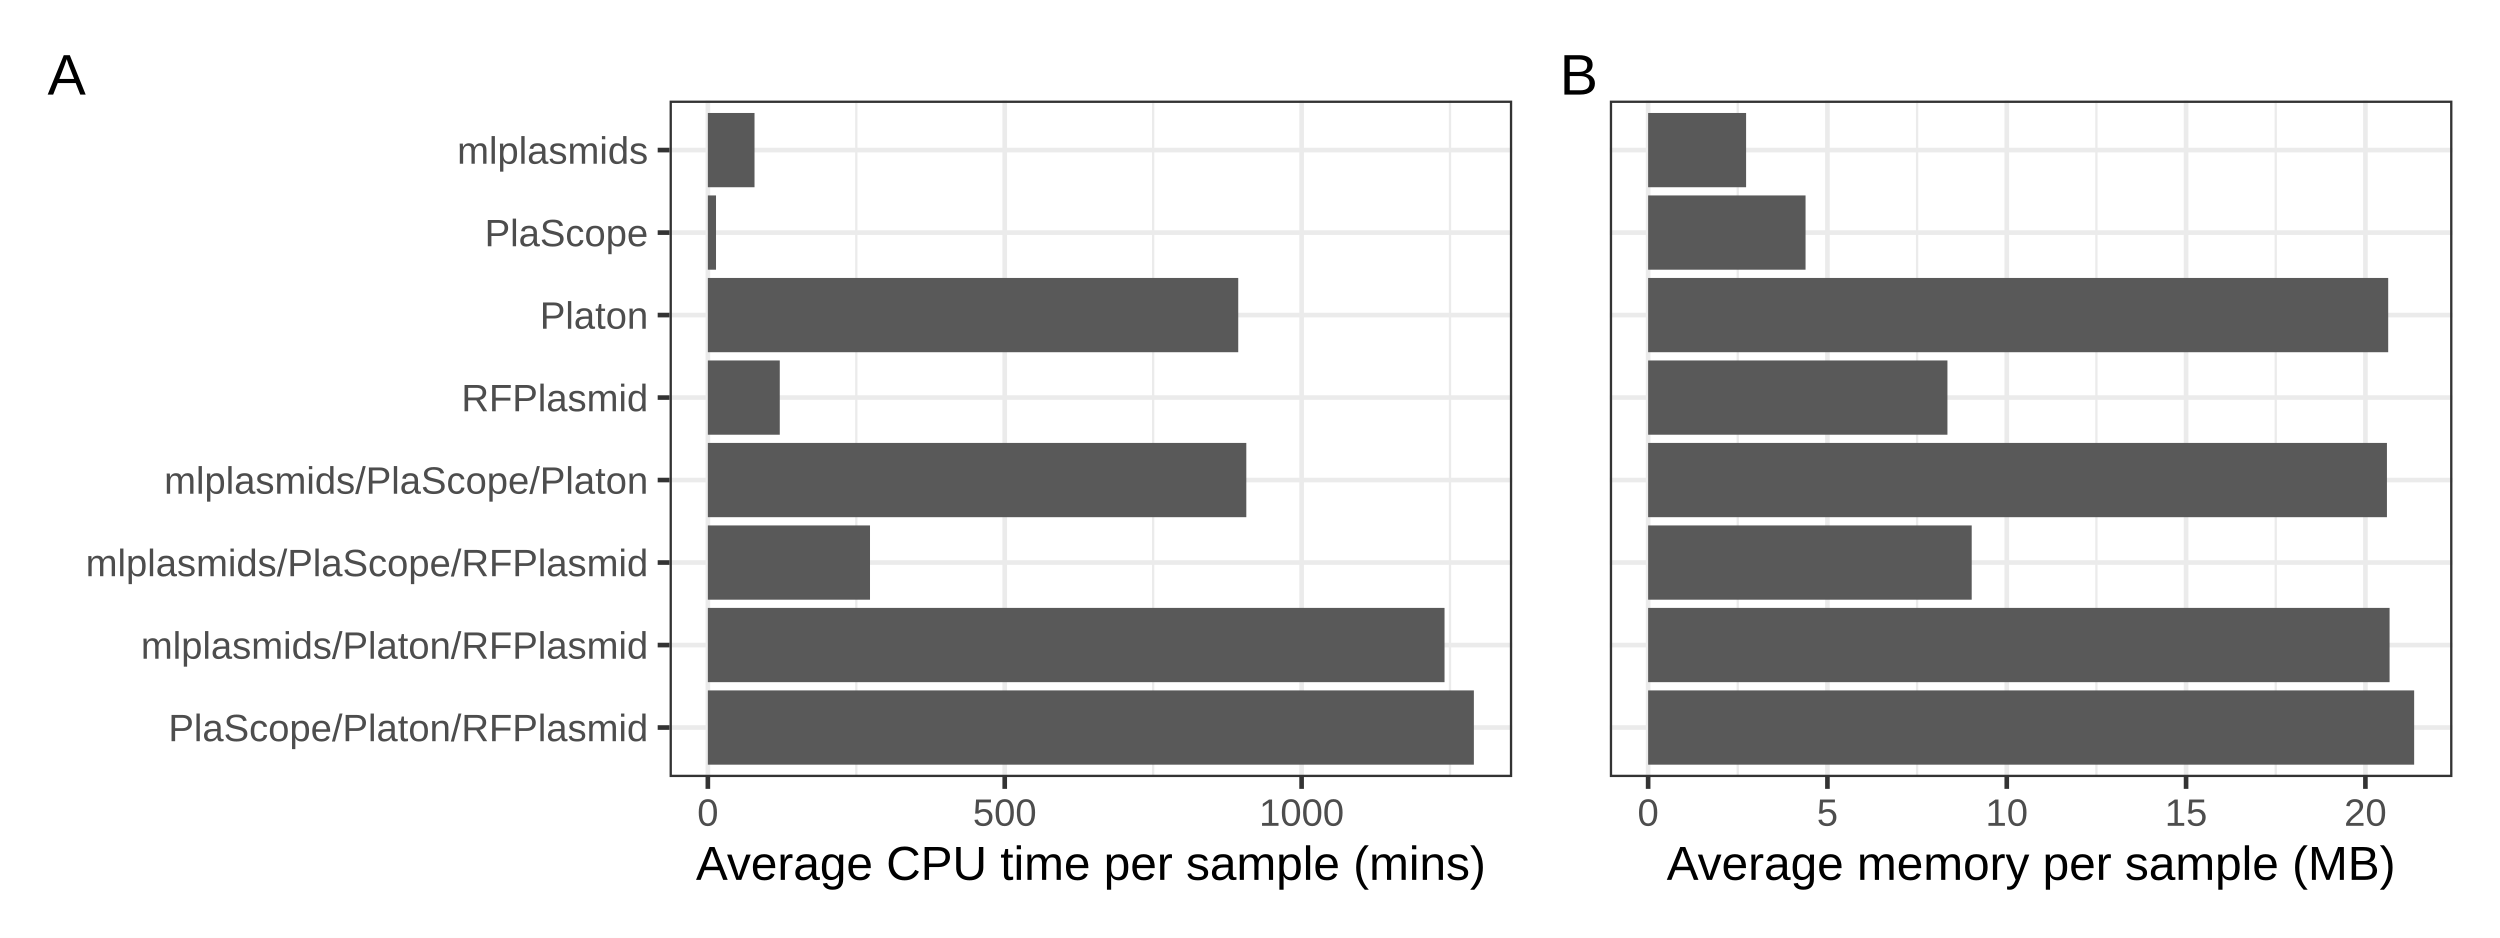
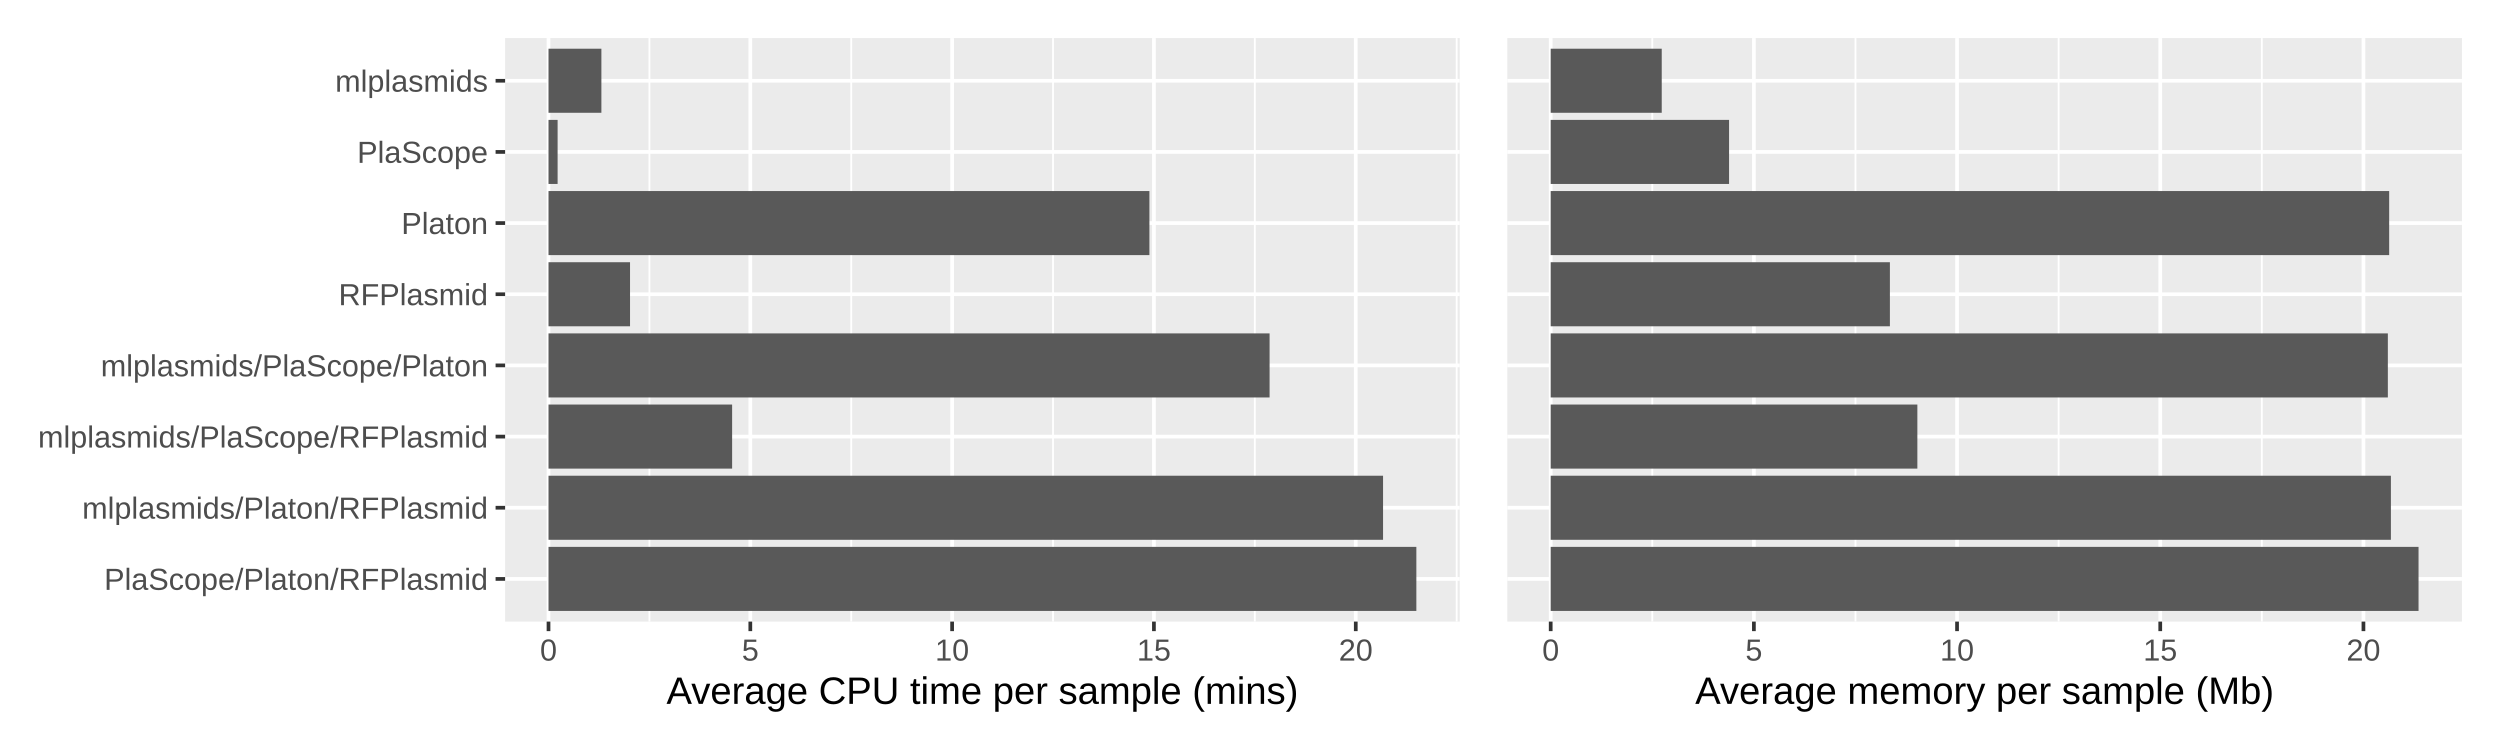
- <svg xmlns="http://www.w3.org/2000/svg" class="svglite" width="576.00pt" height="216.00pt" viewBox="0 0 576.00 216.00">
+ <svg xmlns="http://www.w3.org/2000/svg" class="svglite" width="720.00pt" height="216.00pt" viewBox="0 0 720.00 216.00">
  <defs>
    <style type="text/css">
    .svglite line, .svglite polyline, .svglite polygon, .svglite path, .svglite rect, .svglite circle {
      fill: none;
      stroke: #000000;
      stroke-linecap: round;
      stroke-linejoin: round;
      stroke-miterlimit: 10.00;
    }
  </style>
  </defs>
  <rect width="100%" height="100%" style="stroke: none; fill: #FFFFFF;" />
  <defs>
-     <clipPath id="cpMC4wMHw1NzYuMDB8MC4wMHwyMTYuMDA=">
-       <rect x="0.00" y="0.00" width="576.00" height="216.00" />
+     <clipPath id="cpMC4wMHw3MjAuMDB8MC4wMHwyMTYuMDA=">
+       <rect x="0.00" y="0.00" width="720.00" height="216.00" />
    </clipPath>
  </defs>
-   <g clip-path="url(#cpMC4wMHw1NzYuMDB8MC4wMHwyMTYuMDA=)">
-     <rect x="0.00" y="0.00" width="576.00" height="216.00" style="stroke-width: 1.07; stroke: #FFFFFF; fill: #FFFFFF;" />
+   <g clip-path="url(#cpMC4wMHw3MjAuMDB8MC4wMHwyMTYuMDA=)">
+     <rect x="0.00" y="0.00" width="720.00" height="216.00" style="stroke-width: 1.07; stroke: #FFFFFF; fill: #FFFFFF;" />
  </g>
  <defs>
-     <clipPath id="cpNS40OHwzNTMuODl8NS40OHwyMTAuNTI=">
-       <rect x="5.48" y="5.48" width="348.41" height="205.04" />
+     <clipPath id="cpNS40OHw0MjUuODl8NS40OHwyMTAuNTI=">
+       <rect x="5.48" y="5.48" width="420.41" height="205.04" />
    </clipPath>
  </defs>
-   <g clip-path="url(#cpNS40OHwzNTMuODl8NS40OHwyMTAuNTI=)">
-     <rect x="5.48" y="5.48" width="348.41" height="205.04" style="stroke-width: 1.07; stroke: #FFFFFF; fill: #FFFFFF;" />
+   <g clip-path="url(#cpNS40OHw0MjUuODl8NS40OHwyMTAuNTI=)">
+     <rect x="5.48" y="5.48" width="420.41" height="205.04" style="stroke-width: 1.07; stroke: #FFFFFF; fill: #FFFFFF;" />
  </g>
-   <g clip-path="url(#cpMC4wMHw1NzYuMDB8MC4wMHwyMTYuMDA=)">
+   <g clip-path="url(#cpMC4wMHw3MjAuMDB8MC4wMHwyMTYuMDA=)">
</g>
  <defs>
-     <clipPath id="cpMTU0LjI3fDM0OC40MXwyMy4xOHwxNzkuMDI=">
-       <rect x="154.27" y="23.18" width="194.14" height="155.85" />
+     <clipPath id="cpMTQ1LjQ3fDQyMC40MXwxMC45NnwxNzkuMDI=">
+       <rect x="145.47" y="10.96" width="274.94" height="168.07" />
    </clipPath>
  </defs>
-   <g clip-path="url(#cpMTU0LjI3fDM0OC40MXwyMy4xOHwxNzkuMDI=)">
-     <rect x="154.27" y="23.18" width="194.14" height="155.85" style="stroke-width: 1.07; stroke: none; fill: #FFFFFF;" />
-     <polyline points="197.29,179.02 197.29,23.18 " style="stroke-width: 0.53; stroke: #EBEBEB; stroke-linecap: butt;" />
-     <polyline points="265.69,179.02 265.69,23.18 " style="stroke-width: 0.53; stroke: #EBEBEB; stroke-linecap: butt;" />
-     <polyline points="334.08,179.02 334.08,23.18 " style="stroke-width: 0.53; stroke: #EBEBEB; stroke-linecap: butt;" />
-     <polyline points="154.27,167.62 348.41,167.62 " style="stroke-width: 1.07; stroke: #EBEBEB; stroke-linecap: butt;" />
-     <polyline points="154.27,148.62 348.41,148.62 " style="stroke-width: 1.07; stroke: #EBEBEB; stroke-linecap: butt;" />
-     <polyline points="154.27,129.61 348.41,129.61 " style="stroke-width: 1.07; stroke: #EBEBEB; stroke-linecap: butt;" />
-     <polyline points="154.27,110.60 348.41,110.60 " style="stroke-width: 1.07; stroke: #EBEBEB; stroke-linecap: butt;" />
-     <polyline points="154.27,91.60 348.41,91.60 " style="stroke-width: 1.07; stroke: #EBEBEB; stroke-linecap: butt;" />
-     <polyline points="154.27,72.59 348.41,72.59 " style="stroke-width: 1.07; stroke: #EBEBEB; stroke-linecap: butt;" />
-     <polyline points="154.27,53.59 348.41,53.59 " style="stroke-width: 1.07; stroke: #EBEBEB; stroke-linecap: butt;" />
-     <polyline points="154.27,34.58 348.41,34.58 " style="stroke-width: 1.07; stroke: #EBEBEB; stroke-linecap: butt;" />
-     <polyline points="163.09,179.02 163.09,23.18 " style="stroke-width: 1.07; stroke: #EBEBEB; stroke-linecap: butt;" />
-     <polyline points="231.49,179.02 231.49,23.18 " style="stroke-width: 1.07; stroke: #EBEBEB; stroke-linecap: butt;" />
-     <polyline points="299.89,179.02 299.89,23.18 " style="stroke-width: 1.07; stroke: #EBEBEB; stroke-linecap: butt;" />
-     <rect x="163.09" y="26.03" width="10.75" height="17.11" style="stroke-width: 1.07; stroke: none; stroke-linecap: square; stroke-linejoin: miter; fill: #595959;" />
-     <rect x="163.09" y="64.04" width="122.20" height="17.11" style="stroke-width: 1.07; stroke: none; stroke-linecap: square; stroke-linejoin: miter; fill: #595959;" />
-     <rect x="163.09" y="45.03" width="1.88" height="17.11" style="stroke-width: 1.07; stroke: none; stroke-linecap: square; stroke-linejoin: miter; fill: #595959;" />
-     <rect x="163.09" y="83.05" width="16.57" height="17.11" style="stroke-width: 1.07; stroke: none; stroke-linecap: square; stroke-linejoin: miter; fill: #595959;" />
-     <rect x="163.09" y="102.05" width="124.06" height="17.11" style="stroke-width: 1.07; stroke: none; stroke-linecap: square; stroke-linejoin: miter; fill: #595959;" />
-     <rect x="163.09" y="140.06" width="169.73" height="17.11" style="stroke-width: 1.07; stroke: none; stroke-linecap: square; stroke-linejoin: miter; fill: #595959;" />
-     <rect x="163.09" y="121.06" width="37.36" height="17.11" style="stroke-width: 1.07; stroke: none; stroke-linecap: square; stroke-linejoin: miter; fill: #595959;" />
-     <rect x="163.09" y="159.07" width="176.49" height="17.11" style="stroke-width: 1.07; stroke: none; stroke-linecap: square; stroke-linejoin: miter; fill: #595959;" />
-     <rect x="154.27" y="23.18" width="194.14" height="155.85" style="stroke-width: 1.07; stroke: #333333;" />
+   <g clip-path="url(#cpMTQ1LjQ3fDQyMC40MXwxMC45NnwxNzkuMDI=)">
+     <rect x="145.47" y="10.96" width="274.94" height="168.07" style="stroke-width: 1.07; stroke: none; fill: #EBEBEB;" />
+     <polyline points="187.03,179.02 187.03,10.96 " style="stroke-width: 0.53; stroke: #FFFFFF; stroke-linecap: butt;" />
+     <polyline points="245.15,179.02 245.15,10.96 " style="stroke-width: 0.53; stroke: #FFFFFF; stroke-linecap: butt;" />
+     <polyline points="303.27,179.02 303.27,10.96 " style="stroke-width: 0.53; stroke: #FFFFFF; stroke-linecap: butt;" />
+     <polyline points="361.39,179.02 361.39,10.96 " style="stroke-width: 0.53; stroke: #FFFFFF; stroke-linecap: butt;" />
+     <polyline points="419.52,179.02 419.52,10.96 " style="stroke-width: 0.53; stroke: #FFFFFF; stroke-linecap: butt;" />
+     <polyline points="145.47,166.73 420.41,166.73 " style="stroke-width: 1.07; stroke: #FFFFFF; stroke-linecap: butt;" />
+     <polyline points="145.47,146.23 420.41,146.23 " style="stroke-width: 1.07; stroke: #FFFFFF; stroke-linecap: butt;" />
+     <polyline points="145.47,125.74 420.41,125.74 " style="stroke-width: 1.07; stroke: #FFFFFF; stroke-linecap: butt;" />
+     <polyline points="145.47,105.24 420.41,105.24 " style="stroke-width: 1.07; stroke: #FFFFFF; stroke-linecap: butt;" />
+     <polyline points="145.47,84.74 420.41,84.74 " style="stroke-width: 1.07; stroke: #FFFFFF; stroke-linecap: butt;" />
+     <polyline points="145.47,64.25 420.41,64.25 " style="stroke-width: 1.07; stroke: #FFFFFF; stroke-linecap: butt;" />
+     <polyline points="145.47,43.75 420.41,43.75 " style="stroke-width: 1.07; stroke: #FFFFFF; stroke-linecap: butt;" />
+     <polyline points="145.47,23.26 420.41,23.26 " style="stroke-width: 1.07; stroke: #FFFFFF; stroke-linecap: butt;" />
+     <polyline points="157.97,179.02 157.97,10.96 " style="stroke-width: 1.07; stroke: #FFFFFF; stroke-linecap: butt;" />
+     <polyline points="216.09,179.02 216.09,10.96 " style="stroke-width: 1.07; stroke: #FFFFFF; stroke-linecap: butt;" />
+     <polyline points="274.21,179.02 274.21,10.96 " style="stroke-width: 1.07; stroke: #FFFFFF; stroke-linecap: butt;" />
+     <polyline points="332.33,179.02 332.33,10.96 " style="stroke-width: 1.07; stroke: #FFFFFF; stroke-linecap: butt;" />
+     <polyline points="390.46,179.02 390.46,10.96 " style="stroke-width: 1.07; stroke: #FFFFFF; stroke-linecap: butt;" />
+     <rect x="157.97" y="14.03" width="15.23" height="18.45" style="stroke-width: 1.07; stroke: none; stroke-linecap: square; stroke-linejoin: miter; fill: #595959;" />
+     <rect x="157.97" y="55.02" width="173.06" height="18.45" style="stroke-width: 1.07; stroke: none; stroke-linecap: square; stroke-linejoin: miter; fill: #595959;" />
+     <rect x="157.97" y="34.53" width="2.62" height="18.45" style="stroke-width: 1.07; stroke: none; stroke-linecap: square; stroke-linejoin: miter; fill: #595959;" />
+     <rect x="157.97" y="75.52" width="23.48" height="18.45" style="stroke-width: 1.07; stroke: none; stroke-linecap: square; stroke-linejoin: miter; fill: #595959;" />
+     <rect x="157.97" y="96.02" width="207.67" height="18.45" style="stroke-width: 1.07; stroke: none; stroke-linecap: square; stroke-linejoin: miter; fill: #595959;" />
+     <rect x="157.97" y="116.51" width="52.88" height="18.45" style="stroke-width: 1.07; stroke: none; stroke-linecap: square; stroke-linejoin: miter; fill: #595959;" />
+     <rect x="157.97" y="137.01" width="240.35" height="18.45" style="stroke-width: 1.07; stroke: none; stroke-linecap: square; stroke-linejoin: miter; fill: #595959;" />
+     <rect x="157.97" y="157.50" width="249.94" height="18.45" style="stroke-width: 1.07; stroke: none; stroke-linecap: square; stroke-linejoin: miter; fill: #595959;" />
  </g>
-   <g clip-path="url(#cpMC4wMHw1NzYuMDB8MC4wMHwyMTYuMDA=)">
-     <text x="149.34" y="170.77" text-anchor="end" style="font-size: 8.80px; fill: #4D4D4D; font-family: Arial;" textLength="110.53px" lengthAdjust="spacingAndGlyphs">PlaScope/Platon/RFPlasmid</text>
-     <text x="149.34" y="151.77" text-anchor="end" style="font-size: 8.80px; fill: #4D4D4D; font-family: Arial;" textLength="116.86px" lengthAdjust="spacingAndGlyphs">mlplasmids/Platon/RFPlasmid</text>
-     <text x="149.34" y="132.76" text-anchor="end" style="font-size: 8.80px; fill: #4D4D4D; font-family: Arial;" textLength="129.58px" lengthAdjust="spacingAndGlyphs">mlplasmids/PlaScope/RFPlasmid</text>
-     <text x="149.34" y="113.75" text-anchor="end" style="font-size: 8.80px; fill: #4D4D4D; font-family: Arial;" textLength="111.52px" lengthAdjust="spacingAndGlyphs">mlplasmids/PlaScope/Platon</text>
-     <text x="149.34" y="94.75" text-anchor="end" style="font-size: 8.80px; fill: #4D4D4D; font-family: Arial;" textLength="43.01px" lengthAdjust="spacingAndGlyphs">RFPlasmid</text>
-     <text x="149.34" y="75.74" text-anchor="end" style="font-size: 8.80px; fill: #4D4D4D; font-family: Arial;" textLength="24.96px" lengthAdjust="spacingAndGlyphs">Platon</text>
-     <text x="149.34" y="56.74" text-anchor="end" style="font-size: 8.80px; fill: #4D4D4D; font-family: Arial;" textLength="37.67px" lengthAdjust="spacingAndGlyphs">PlaScope</text>
-     <text x="149.34" y="37.73" text-anchor="end" style="font-size: 8.80px; fill: #4D4D4D; font-family: Arial;" textLength="44.00px" lengthAdjust="spacingAndGlyphs">mlplasmids</text>
-     <polyline points="151.53,167.62 154.27,167.62 " style="stroke-width: 1.07; stroke: #333333; stroke-linecap: butt;" />
-     <polyline points="151.53,148.62 154.27,148.62 " style="stroke-width: 1.07; stroke: #333333; stroke-linecap: butt;" />
-     <polyline points="151.53,129.61 154.27,129.61 " style="stroke-width: 1.07; stroke: #333333; stroke-linecap: butt;" />
-     <polyline points="151.53,110.60 154.27,110.60 " style="stroke-width: 1.07; stroke: #333333; stroke-linecap: butt;" />
-     <polyline points="151.53,91.60 154.27,91.60 " style="stroke-width: 1.07; stroke: #333333; stroke-linecap: butt;" />
-     <polyline points="151.53,72.59 154.27,72.59 " style="stroke-width: 1.07; stroke: #333333; stroke-linecap: butt;" />
-     <polyline points="151.53,53.59 154.27,53.59 " style="stroke-width: 1.07; stroke: #333333; stroke-linecap: butt;" />
-     <polyline points="151.53,34.58 154.27,34.58 " style="stroke-width: 1.07; stroke: #333333; stroke-linecap: butt;" />
-     <polyline points="163.09,181.76 163.09,179.02 " style="stroke-width: 1.07; stroke: #333333; stroke-linecap: butt;" />
-     <polyline points="231.49,181.76 231.49,179.02 " style="stroke-width: 1.07; stroke: #333333; stroke-linecap: butt;" />
-     <polyline points="299.89,181.76 299.89,179.02 " style="stroke-width: 1.07; stroke: #333333; stroke-linecap: butt;" />
-     <text x="163.09" y="190.26" text-anchor="middle" style="font-size: 8.80px; fill: #4D4D4D; font-family: Arial;" textLength="4.90px" lengthAdjust="spacingAndGlyphs">0</text>
-     <text x="231.49" y="190.26" text-anchor="middle" style="font-size: 8.80px; fill: #4D4D4D; font-family: Arial;" textLength="14.69px" lengthAdjust="spacingAndGlyphs">500</text>
-     <text x="299.89" y="190.26" text-anchor="middle" style="font-size: 8.80px; fill: #4D4D4D; font-family: Arial;" textLength="19.58px" lengthAdjust="spacingAndGlyphs">1000</text>
-     <text x="251.34" y="202.72" text-anchor="middle" style="font-size: 11.00px; font-family: Arial;" textLength="182.02px" lengthAdjust="spacingAndGlyphs">Average CPU time per sample (mins)</text>
-     <text x="15.36" y="21.79" text-anchor="middle" style="font-size: 13.20px; font-family: Arial;" textLength="8.80px" lengthAdjust="spacingAndGlyphs">A</text>
+   <g clip-path="url(#cpMC4wMHw3MjAuMDB8MC4wMHwyMTYuMDA=)">
+     <text x="140.54" y="169.88" text-anchor="end" style="font-size: 8.80px; fill: #4D4D4D; font-family: Arial;" textLength="110.53px" lengthAdjust="spacingAndGlyphs">PlaScope/Platon/RFPlasmid</text>
+     <text x="140.54" y="149.38" text-anchor="end" style="font-size: 8.80px; fill: #4D4D4D; font-family: Arial;" textLength="116.86px" lengthAdjust="spacingAndGlyphs">mlplasmids/Platon/RFPlasmid</text>
+     <text x="140.54" y="128.89" text-anchor="end" style="font-size: 8.80px; fill: #4D4D4D; font-family: Arial;" textLength="129.58px" lengthAdjust="spacingAndGlyphs">mlplasmids/PlaScope/RFPlasmid</text>
+     <text x="140.54" y="108.39" text-anchor="end" style="font-size: 8.80px; fill: #4D4D4D; font-family: Arial;" textLength="111.52px" lengthAdjust="spacingAndGlyphs">mlplasmids/PlaScope/Platon</text>
+     <text x="140.54" y="87.89" text-anchor="end" style="font-size: 8.80px; fill: #4D4D4D; font-family: Arial;" textLength="43.01px" lengthAdjust="spacingAndGlyphs">RFPlasmid</text>
+     <text x="140.54" y="67.40" text-anchor="end" style="font-size: 8.80px; fill: #4D4D4D; font-family: Arial;" textLength="24.96px" lengthAdjust="spacingAndGlyphs">Platon</text>
+     <text x="140.54" y="46.90" text-anchor="end" style="font-size: 8.80px; fill: #4D4D4D; font-family: Arial;" textLength="37.67px" lengthAdjust="spacingAndGlyphs">PlaScope</text>
+     <text x="140.54" y="26.41" text-anchor="end" style="font-size: 8.80px; fill: #4D4D4D; font-family: Arial;" textLength="44.00px" lengthAdjust="spacingAndGlyphs">mlplasmids</text>
+     <polyline points="142.73,166.73 145.47,166.73 " style="stroke-width: 1.07; stroke: #333333; stroke-linecap: butt;" />
+     <polyline points="142.73,146.23 145.47,146.23 " style="stroke-width: 1.07; stroke: #333333; stroke-linecap: butt;" />
+     <polyline points="142.73,125.74 145.47,125.74 " style="stroke-width: 1.07; stroke: #333333; stroke-linecap: butt;" />
+     <polyline points="142.73,105.24 145.47,105.24 " style="stroke-width: 1.07; stroke: #333333; stroke-linecap: butt;" />
+     <polyline points="142.73,84.74 145.47,84.74 " style="stroke-width: 1.07; stroke: #333333; stroke-linecap: butt;" />
+     <polyline points="142.73,64.25 145.47,64.25 " style="stroke-width: 1.07; stroke: #333333; stroke-linecap: butt;" />
+     <polyline points="142.73,43.75 145.47,43.75 " style="stroke-width: 1.07; stroke: #333333; stroke-linecap: butt;" />
+     <polyline points="142.73,23.26 145.47,23.26 " style="stroke-width: 1.07; stroke: #333333; stroke-linecap: butt;" />
+     <polyline points="157.97,181.76 157.97,179.02 " style="stroke-width: 1.07; stroke: #333333; stroke-linecap: butt;" />
+     <polyline points="216.09,181.76 216.09,179.02 " style="stroke-width: 1.07; stroke: #333333; stroke-linecap: butt;" />
+     <polyline points="274.21,181.76 274.21,179.02 " style="stroke-width: 1.07; stroke: #333333; stroke-linecap: butt;" />
+     <polyline points="332.33,181.76 332.33,179.02 " style="stroke-width: 1.07; stroke: #333333; stroke-linecap: butt;" />
+     <polyline points="390.46,181.76 390.46,179.02 " style="stroke-width: 1.07; stroke: #333333; stroke-linecap: butt;" />
+     <text x="157.97" y="190.26" text-anchor="middle" style="font-size: 8.80px; fill: #4D4D4D; font-family: Arial;" textLength="4.90px" lengthAdjust="spacingAndGlyphs">0</text>
+     <text x="216.09" y="190.26" text-anchor="middle" style="font-size: 8.80px; fill: #4D4D4D; font-family: Arial;" textLength="4.90px" lengthAdjust="spacingAndGlyphs">5</text>
+     <text x="274.21" y="190.26" text-anchor="middle" style="font-size: 8.80px; fill: #4D4D4D; font-family: Arial;" textLength="9.79px" lengthAdjust="spacingAndGlyphs">10</text>
+     <text x="332.33" y="190.26" text-anchor="middle" style="font-size: 8.80px; fill: #4D4D4D; font-family: Arial;" textLength="9.79px" lengthAdjust="spacingAndGlyphs">15</text>
+     <text x="390.46" y="190.26" text-anchor="middle" style="font-size: 8.80px; fill: #4D4D4D; font-family: Arial;" textLength="9.79px" lengthAdjust="spacingAndGlyphs">20</text>
+     <text x="282.94" y="202.72" text-anchor="middle" style="font-size: 11.00px; font-family: Arial;" textLength="182.02px" lengthAdjust="spacingAndGlyphs">Average CPU time per sample (mins)</text>
  </g>
  <defs>
-     <clipPath id="cpMzUzLjg5fDU3MC41Mnw1LjQ4fDIxMC41Mg==">
-       <rect x="353.89" y="5.48" width="216.64" height="205.04" />
+     <clipPath id="cpNDI1Ljg5fDcxNC41Mnw1LjQ4fDIxMC41Mg==">
+       <rect x="425.89" y="5.48" width="288.64" height="205.04" />
    </clipPath>
  </defs>
-   <g clip-path="url(#cpMzUzLjg5fDU3MC41Mnw1LjQ4fDIxMC41Mg==)">
-     <rect x="353.89" y="5.48" width="216.64" height="205.04" style="stroke-width: 1.07; stroke: #FFFFFF; fill: #FFFFFF;" />
+   <g clip-path="url(#cpNDI1Ljg5fDcxNC41Mnw1LjQ4fDIxMC41Mg==)">
+     <rect x="425.89" y="5.48" width="288.64" height="205.04" style="stroke-width: 1.07; stroke: #FFFFFF; fill: #FFFFFF;" />
  </g>
-   <g clip-path="url(#cpMC4wMHw1NzYuMDB8MC4wMHwyMTYuMDA=)">
+   <g clip-path="url(#cpMC4wMHw3MjAuMDB8MC4wMHwyMTYuMDA=)">
</g>
  <defs>
-     <clipPath id="cpMzcwLjkwfDU2NS4wNHwyMy4xOHwxNzkuMDI=">
-       <rect x="370.90" y="23.18" width="194.14" height="155.85" />
+     <clipPath id="cpNDM0LjEwfDcwOS4wNHwxMC45NnwxNzkuMDI=">
+       <rect x="434.10" y="10.96" width="274.94" height="168.07" />
    </clipPath>
  </defs>
-   <g clip-path="url(#cpMzcwLjkwfDU2NS4wNHwyMy4xOHwxNzkuMDI=)">
-     <rect x="370.90" y="23.18" width="194.14" height="155.85" style="stroke-width: 1.07; stroke: none; fill: #FFFFFF;" />
-     <polyline points="400.38,179.02 400.38,23.18 " style="stroke-width: 0.53; stroke: #EBEBEB; stroke-linecap: butt;" />
-     <polyline points="441.70,179.02 441.70,23.18 " style="stroke-width: 0.53; stroke: #EBEBEB; stroke-linecap: butt;" />
-     <polyline points="483.01,179.02 483.01,23.18 " style="stroke-width: 0.53; stroke: #EBEBEB; stroke-linecap: butt;" />
-     <polyline points="524.33,179.02 524.33,23.18 " style="stroke-width: 0.53; stroke: #EBEBEB; stroke-linecap: butt;" />
-     <polyline points="370.90,167.62 565.04,167.62 " style="stroke-width: 1.07; stroke: #EBEBEB; stroke-linecap: butt;" />
-     <polyline points="370.90,148.62 565.04,148.62 " style="stroke-width: 1.07; stroke: #EBEBEB; stroke-linecap: butt;" />
-     <polyline points="370.90,129.61 565.04,129.61 " style="stroke-width: 1.07; stroke: #EBEBEB; stroke-linecap: butt;" />
-     <polyline points="370.90,110.60 565.04,110.60 " style="stroke-width: 1.07; stroke: #EBEBEB; stroke-linecap: butt;" />
-     <polyline points="370.90,91.60 565.04,91.60 " style="stroke-width: 1.07; stroke: #EBEBEB; stroke-linecap: butt;" />
-     <polyline points="370.90,72.59 565.04,72.59 " style="stroke-width: 1.07; stroke: #EBEBEB; stroke-linecap: butt;" />
-     <polyline points="370.90,53.59 565.04,53.59 " style="stroke-width: 1.07; stroke: #EBEBEB; stroke-linecap: butt;" />
-     <polyline points="370.90,34.58 565.04,34.58 " style="stroke-width: 1.07; stroke: #EBEBEB; stroke-linecap: butt;" />
-     <polyline points="379.73,179.02 379.73,23.18 " style="stroke-width: 1.07; stroke: #EBEBEB; stroke-linecap: butt;" />
-     <polyline points="421.04,179.02 421.04,23.18 " style="stroke-width: 1.07; stroke: #EBEBEB; stroke-linecap: butt;" />
-     <polyline points="462.36,179.02 462.36,23.18 " style="stroke-width: 1.07; stroke: #EBEBEB; stroke-linecap: butt;" />
-     <polyline points="503.67,179.02 503.67,23.18 " style="stroke-width: 1.07; stroke: #EBEBEB; stroke-linecap: butt;" />
-     <polyline points="544.99,179.02 544.99,23.18 " style="stroke-width: 1.07; stroke: #EBEBEB; stroke-linecap: butt;" />
-     <rect x="379.73" y="26.03" width="22.57" height="17.11" style="stroke-width: 1.07; stroke: none; stroke-linecap: square; stroke-linejoin: miter; fill: #595959;" />
-     <rect x="379.73" y="64.04" width="170.51" height="17.11" style="stroke-width: 1.07; stroke: none; stroke-linecap: square; stroke-linejoin: miter; fill: #595959;" />
-     <rect x="379.73" y="45.03" width="36.27" height="17.11" style="stroke-width: 1.07; stroke: none; stroke-linecap: square; stroke-linejoin: miter; fill: #595959;" />
-     <rect x="379.73" y="83.05" width="68.96" height="17.11" style="stroke-width: 1.07; stroke: none; stroke-linecap: square; stroke-linejoin: miter; fill: #595959;" />
-     <rect x="379.73" y="102.05" width="170.22" height="17.11" style="stroke-width: 1.07; stroke: none; stroke-linecap: square; stroke-linejoin: miter; fill: #595959;" />
-     <rect x="379.73" y="140.06" width="170.83" height="17.11" style="stroke-width: 1.07; stroke: none; stroke-linecap: square; stroke-linejoin: miter; fill: #595959;" />
-     <rect x="379.73" y="121.06" width="74.55" height="17.11" style="stroke-width: 1.07; stroke: none; stroke-linecap: square; stroke-linejoin: miter; fill: #595959;" />
-     <rect x="379.73" y="159.07" width="176.49" height="17.11" style="stroke-width: 1.07; stroke: none; stroke-linecap: square; stroke-linejoin: miter; fill: #595959;" />
-     <rect x="370.90" y="23.18" width="194.14" height="155.85" style="stroke-width: 1.07; stroke: #333333;" />
+   <g clip-path="url(#cpNDM0LjEwfDcwOS4wNHwxMC45NnwxNzkuMDI=)">
+     <rect x="434.10" y="10.96" width="274.94" height="168.07" style="stroke-width: 1.07; stroke: none; fill: #EBEBEB;" />
+     <polyline points="475.86,179.02 475.86,10.96 " style="stroke-width: 0.53; stroke: #FFFFFF; stroke-linecap: butt;" />
+     <polyline points="534.38,179.02 534.38,10.96 " style="stroke-width: 0.53; stroke: #FFFFFF; stroke-linecap: butt;" />
+     <polyline points="592.89,179.02 592.89,10.96 " style="stroke-width: 0.53; stroke: #FFFFFF; stroke-linecap: butt;" />
+     <polyline points="651.41,179.02 651.41,10.96 " style="stroke-width: 0.53; stroke: #FFFFFF; stroke-linecap: butt;" />
+     <polyline points="434.10,166.73 709.04,166.73 " style="stroke-width: 1.07; stroke: #FFFFFF; stroke-linecap: butt;" />
+     <polyline points="434.10,146.23 709.04,146.23 " style="stroke-width: 1.07; stroke: #FFFFFF; stroke-linecap: butt;" />
+     <polyline points="434.10,125.74 709.04,125.74 " style="stroke-width: 1.07; stroke: #FFFFFF; stroke-linecap: butt;" />
+     <polyline points="434.10,105.24 709.04,105.24 " style="stroke-width: 1.07; stroke: #FFFFFF; stroke-linecap: butt;" />
+     <polyline points="434.10,84.74 709.04,84.74 " style="stroke-width: 1.07; stroke: #FFFFFF; stroke-linecap: butt;" />
+     <polyline points="434.10,64.25 709.04,64.25 " style="stroke-width: 1.07; stroke: #FFFFFF; stroke-linecap: butt;" />
+     <polyline points="434.10,43.75 709.04,43.75 " style="stroke-width: 1.07; stroke: #FFFFFF; stroke-linecap: butt;" />
+     <polyline points="434.10,23.26 709.04,23.26 " style="stroke-width: 1.07; stroke: #FFFFFF; stroke-linecap: butt;" />
+     <polyline points="446.60,179.02 446.60,10.96 " style="stroke-width: 1.07; stroke: #FFFFFF; stroke-linecap: butt;" />
+     <polyline points="505.12,179.02 505.12,10.96 " style="stroke-width: 1.07; stroke: #FFFFFF; stroke-linecap: butt;" />
+     <polyline points="563.63,179.02 563.63,10.96 " style="stroke-width: 1.07; stroke: #FFFFFF; stroke-linecap: butt;" />
+     <polyline points="622.15,179.02 622.15,10.96 " style="stroke-width: 1.07; stroke: #FFFFFF; stroke-linecap: butt;" />
+     <polyline points="680.67,179.02 680.67,10.96 " style="stroke-width: 1.07; stroke: #FFFFFF; stroke-linecap: butt;" />
+     <rect x="446.60" y="14.03" width="31.98" height="18.45" style="stroke-width: 1.07; stroke: none; stroke-linecap: square; stroke-linejoin: miter; fill: #595959;" />
+     <rect x="446.60" y="55.02" width="241.48" height="18.45" style="stroke-width: 1.07; stroke: none; stroke-linecap: square; stroke-linejoin: miter; fill: #595959;" />
+     <rect x="446.60" y="34.53" width="51.37" height="18.45" style="stroke-width: 1.07; stroke: none; stroke-linecap: square; stroke-linejoin: miter; fill: #595959;" />
+     <rect x="446.60" y="75.52" width="97.69" height="18.45" style="stroke-width: 1.07; stroke: none; stroke-linecap: square; stroke-linejoin: miter; fill: #595959;" />
+     <rect x="446.60" y="96.02" width="241.10" height="18.45" style="stroke-width: 1.07; stroke: none; stroke-linecap: square; stroke-linejoin: miter; fill: #595959;" />
+     <rect x="446.60" y="116.51" width="105.60" height="18.45" style="stroke-width: 1.07; stroke: none; stroke-linecap: square; stroke-linejoin: miter; fill: #595959;" />
+     <rect x="446.60" y="137.01" width="241.98" height="18.45" style="stroke-width: 1.07; stroke: none; stroke-linecap: square; stroke-linejoin: miter; fill: #595959;" />
+     <rect x="446.60" y="157.50" width="249.94" height="18.45" style="stroke-width: 1.07; stroke: none; stroke-linecap: square; stroke-linejoin: miter; fill: #595959;" />
  </g>
-   <g clip-path="url(#cpMC4wMHw1NzYuMDB8MC4wMHwyMTYuMDA=)">
-     <polyline points="379.73,181.76 379.73,179.02 " style="stroke-width: 1.07; stroke: #333333; stroke-linecap: butt;" />
-     <polyline points="421.04,181.76 421.04,179.02 " style="stroke-width: 1.07; stroke: #333333; stroke-linecap: butt;" />
-     <polyline points="462.36,181.76 462.36,179.02 " style="stroke-width: 1.07; stroke: #333333; stroke-linecap: butt;" />
-     <polyline points="503.67,181.76 503.67,179.02 " style="stroke-width: 1.07; stroke: #333333; stroke-linecap: butt;" />
-     <polyline points="544.99,181.76 544.99,179.02 " style="stroke-width: 1.07; stroke: #333333; stroke-linecap: butt;" />
-     <text x="379.73" y="190.26" text-anchor="middle" style="font-size: 8.80px; fill: #4D4D4D; font-family: Arial;" textLength="4.90px" lengthAdjust="spacingAndGlyphs">0</text>
-     <text x="421.04" y="190.26" text-anchor="middle" style="font-size: 8.80px; fill: #4D4D4D; font-family: Arial;" textLength="4.90px" lengthAdjust="spacingAndGlyphs">5</text>
-     <text x="462.36" y="190.26" text-anchor="middle" style="font-size: 8.80px; fill: #4D4D4D; font-family: Arial;" textLength="9.79px" lengthAdjust="spacingAndGlyphs">10</text>
-     <text x="503.67" y="190.26" text-anchor="middle" style="font-size: 8.80px; fill: #4D4D4D; font-family: Arial;" textLength="9.79px" lengthAdjust="spacingAndGlyphs">15</text>
-     <text x="544.99" y="190.26" text-anchor="middle" style="font-size: 8.80px; fill: #4D4D4D; font-family: Arial;" textLength="9.79px" lengthAdjust="spacingAndGlyphs">20</text>
-     <text x="467.97" y="202.72" text-anchor="middle" style="font-size: 11.00px; font-family: Arial;" textLength="167.96px" lengthAdjust="spacingAndGlyphs">Average memory per sample (MB)</text>
-     <text x="363.76" y="21.79" text-anchor="middle" style="font-size: 13.20px; font-family: Arial;" textLength="8.80px" lengthAdjust="spacingAndGlyphs">B</text>
+   <g clip-path="url(#cpMC4wMHw3MjAuMDB8MC4wMHwyMTYuMDA=)">
+     <polyline points="446.60,181.76 446.60,179.02 " style="stroke-width: 1.07; stroke: #333333; stroke-linecap: butt;" />
+     <polyline points="505.12,181.76 505.12,179.02 " style="stroke-width: 1.07; stroke: #333333; stroke-linecap: butt;" />
+     <polyline points="563.63,181.76 563.63,179.02 " style="stroke-width: 1.07; stroke: #333333; stroke-linecap: butt;" />
+     <polyline points="622.15,181.76 622.15,179.02 " style="stroke-width: 1.07; stroke: #333333; stroke-linecap: butt;" />
+     <polyline points="680.67,181.76 680.67,179.02 " style="stroke-width: 1.07; stroke: #333333; stroke-linecap: butt;" />
+     <text x="446.60" y="190.26" text-anchor="middle" style="font-size: 8.80px; fill: #4D4D4D; font-family: Arial;" textLength="4.90px" lengthAdjust="spacingAndGlyphs">0</text>
+     <text x="505.12" y="190.26" text-anchor="middle" style="font-size: 8.80px; fill: #4D4D4D; font-family: Arial;" textLength="4.90px" lengthAdjust="spacingAndGlyphs">5</text>
+     <text x="563.63" y="190.26" text-anchor="middle" style="font-size: 8.80px; fill: #4D4D4D; font-family: Arial;" textLength="9.79px" lengthAdjust="spacingAndGlyphs">10</text>
+     <text x="622.15" y="190.26" text-anchor="middle" style="font-size: 8.80px; fill: #4D4D4D; font-family: Arial;" textLength="9.79px" lengthAdjust="spacingAndGlyphs">15</text>
+     <text x="680.67" y="190.26" text-anchor="middle" style="font-size: 8.80px; fill: #4D4D4D; font-family: Arial;" textLength="9.79px" lengthAdjust="spacingAndGlyphs">20</text>
+     <text x="571.57" y="202.72" text-anchor="middle" style="font-size: 11.00px; font-family: Arial;" textLength="166.74px" lengthAdjust="spacingAndGlyphs">Average memory per sample (Mb)</text>
  </g>
</svg>
